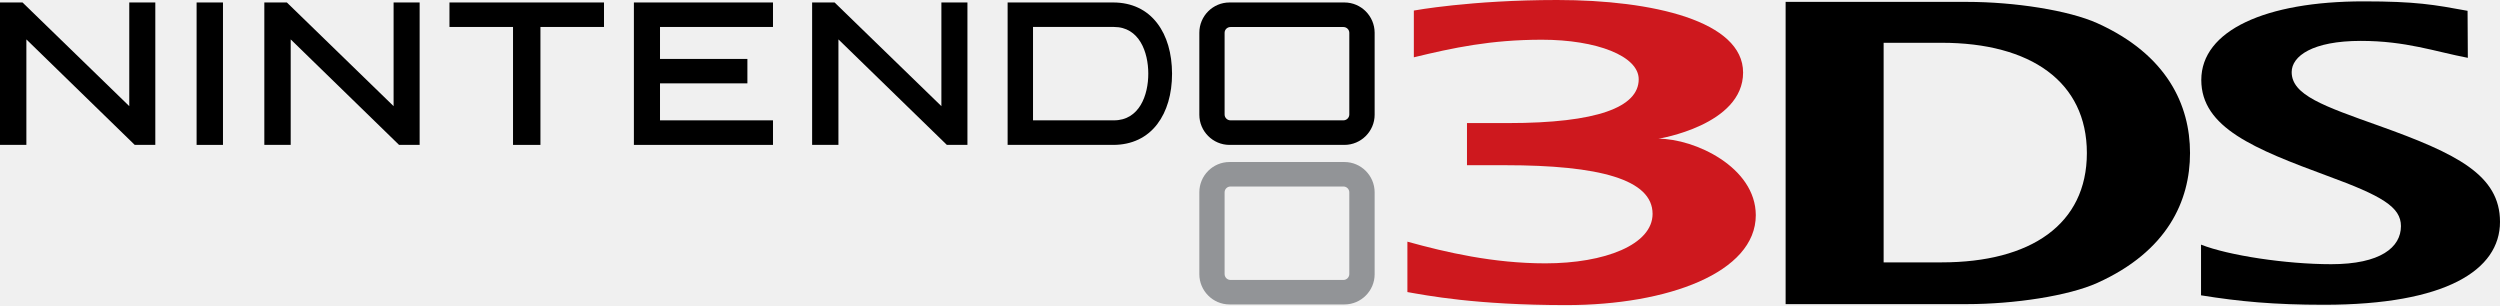
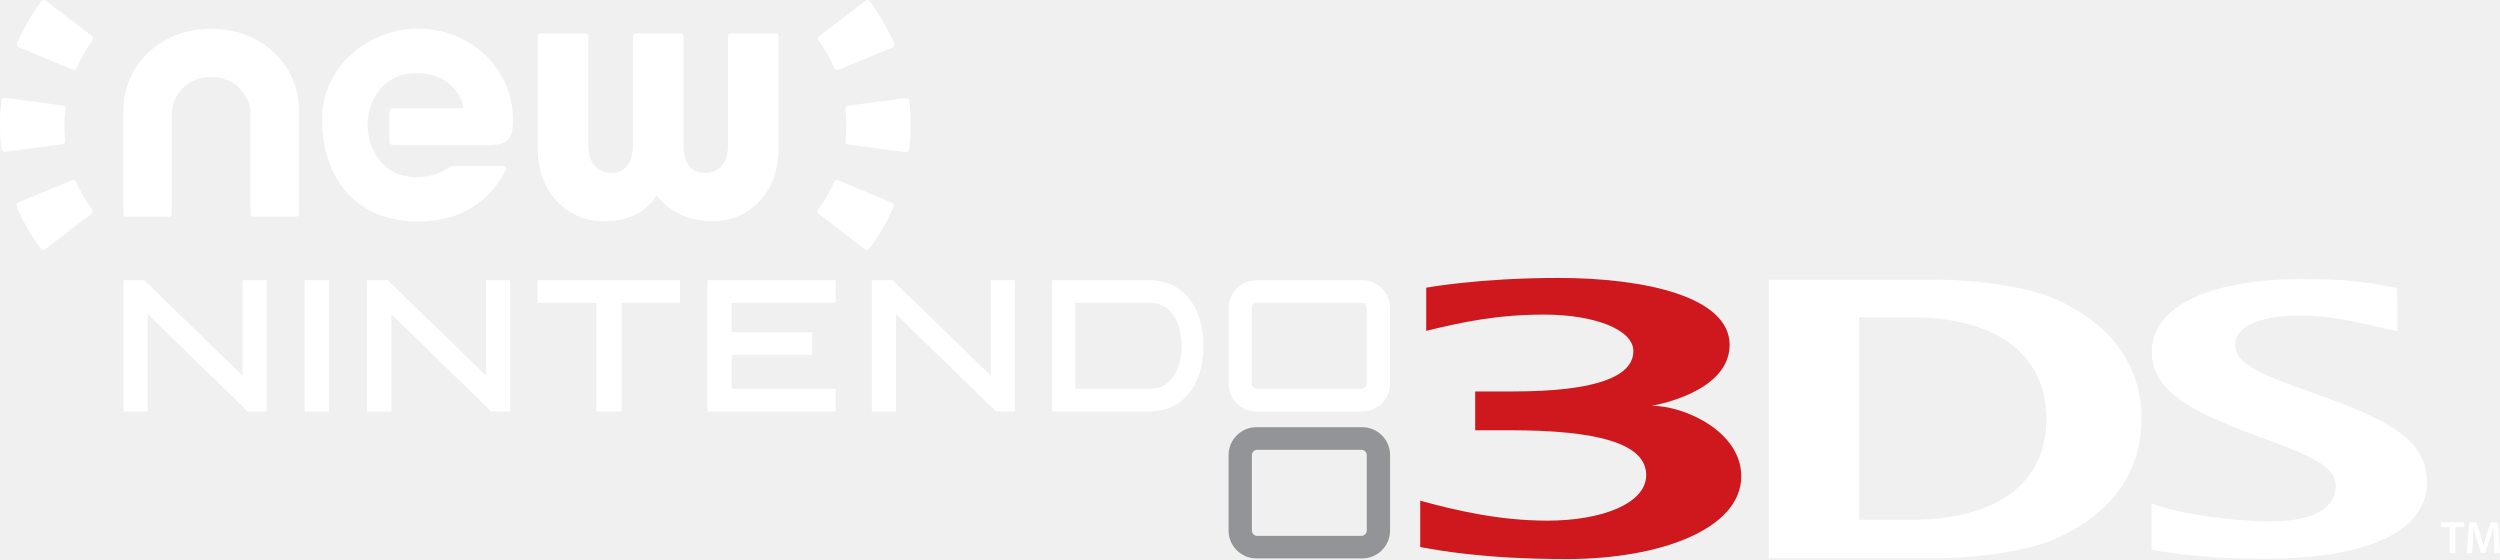
- <svg xmlns="http://www.w3.org/2000/svg" version="1.1" id="Layer_1" x="0px" y="0px" viewBox="0 0 3839 468.5" style="enable-background:new 0 0 3839 468.5;" xml:space="preserve">
+ <svg xmlns="http://www.w3.org/2000/svg" version="1.1" id="Layer_1" x="0px" y="0px" viewBox="0 0 3839 858.5" style="enable-background:new 0 0 3839 858.5;" xml:space="preserve">
  <style type="text/css">
	.st0{fill:#929497;}
	.st1{fill:#CE181E;}
	.st2{fill:#A0C90C;}
	.st3{fill:#E20123;}
	.st4{fill:#02A7E0;}
	.st5{fill:#F5AB00;}
	.st6{fill:#F02590;}
	.st7{fill:#049B81;}
	.st8{fill:#FFFFFF;}
</style>
  <g>
-     <path class="st0" d="M2064.5,248.8H1888c-25.6,0-46.3,20.9-46.3,46.4v125.9c0,25.4,20.8,46.4,46.3,46.4h176.5   c25.6,0,46.4-20.9,46.4-46.4V295.2C2110.8,269.7,2090.1,248.8,2064.5,248.8 M2072,420.8c0,5-4.1,9.1-9.1,9.1h-173.3   c-5.1,0-9.1-4.1-9.1-9.1V295.4c0-5,4-9,9.1-9h173.3c5,0,9.1,4,9.1,9V420.8z" />
-     <polygon points="40.5,60.5 40.5,222.5 0,222.5 0,3.8 34.6,3.8 198.5,163 198.5,3.8 230.9,3.8 238.5,3.8 238.5,222.5 206.9,222.5     " />
-     <polygon points="446.4,60.5 446.4,222.5 405.9,222.5 405.9,3.8 440.5,3.8 604.4,163 604.4,3.8 636.8,3.8 644.4,3.8 644.4,222.5    612.8,222.5  " />
-     <polygon points="1287.5,60.5 1287.5,222.5 1247.1,222.5 1247.1,3.8 1281.6,3.8 1445.6,163 1445.6,3.8 1478,3.8 1485.6,3.8    1485.6,222.5 1454,222.5  " />
-     <polygon points="334.9,3.8 342.4,3.8 342.4,222.5 301.9,222.5 301.9,3.8  " />
-     <polygon points="920.1,3.8 927.5,3.8 927.5,41.4 829.9,41.4 829.9,222.5 787.8,222.5 787.8,41.4 690.2,41.4 690.2,3.8  " />
-     <polygon points="1179.5,3.8 1187,3.8 1187,41.4 1013.5,41.4 1013.5,90.5 1147.7,90.5 1147.7,128 1013.5,128 1013.5,184.8    1187,184.8 1187,222.5 973.4,222.5 973.4,3.8  " />
-     <path d="M1777.1,35.8c-15.8-20.9-39.3-32-67.6-32h-162.2v218.7h162.2c28.3,0,51.8-11.1,67.6-31.9c14.8-19.4,22.7-46.2,22.7-77.5   C1799.7,81.9,1791.9,55.1,1777.1,35.8 M1710.6,184.8h-124.3V41.4h1.1h123.2c38.9,0,52.7,38.6,52.7,71.6   C1763.4,146.2,1749.5,184.8,1710.6,184.8" />
-     <path d="M2064.5,3.8H1888c-25.6,0-46.3,20.9-46.3,46.4v126c0,25.4,20.8,46.3,46.3,46.3h176.5c25.6,0,46.4-21,46.4-46.3v-126   C2110.8,24.7,2090.1,3.8,2064.5,3.8 M2072,175.8c0,4.9-4.1,9-9.1,9h-173.3c-5.1,0-9.1-4.1-9.1-9V50.4c0-4.9,4-8.9,9.1-8.9h173.3   c5,0,9.1,4,9.1,8.9V175.8z" />
-     <path d="M3380,375.7c42.1,16.6,130.6,30,199.8,30c75.7,0,107.1-25.9,107.1-58.5c0-29.3-29.2-46.5-112.9-77.1   c-111.7-41.3-193.7-74-193.7-147.3c0-76,98.7-120.7,249.1-120.7c80.7,0,108.4,5.1,159.8,14.5l0.4,72.2c-50.4-9.6-95-26-164.4-26   c-74.3,0-106.1,23.5-106.1,47.9c0,35.3,48.9,52.1,134.5,82.6c119.1,42.6,185.4,75.5,185.4,147.4c0,74-83,127.3-270.2,127.3   c-76.9,0-129.9-5-188.9-14.5V375.7z" />
-     <path d="M3220.7,434.4c-44.1,19.9-127.4,32.6-200.3,32.6H2742V2.9h278.5c72.9,0,156.2,12.9,200.3,32.8   C3328,84.1,3363,161.6,3363,235C3363,308.5,3328.3,385.9,3220.7,434.4 M2981.6,65.7h-89.1v337.2h89.1c136.8,0,223-58.4,223-167.9   C3204.6,125.6,3118.4,65.7,2981.6,65.7" />
-     <path class="st1" d="M2546.8,213c0,0,129.9-20.7,129.9-101.6C2676.7,32.4,2538.4,0,2391.2,0c-132.8,0-220.1,16.2-220.1,16.2v71.8   c60.3-14.6,118-27,196.6-27c84.3,0,148.7,25.1,148.7,60.7c0,42.8-63.6,67.3-200.7,67.3h-63v64.7h58.6   c144.3,0,226.4,21.7,226.4,74.7c0,47.3-73.3,76-164.7,76c-79.7,0-152.6-16.9-211.8-33.3v77.4c28.4,4.9,103.8,20,244.2,20   c155.6,0,290.8-50,290.8-138.1C2696,256.5,2602.3,213,2546.8,213" />
+     <path class="st0" d="M2091.9,656h-162.6c-23.6,0-42.7,19.3-42.7,42.8v116c0,23.4,19.1,42.7,42.7,42.7h162.6   c23.6,0,42.7-19.3,42.7-42.7v-116C2134.6,675.3,2115.5,656,2091.9,656 M2098.8,814.5c0,4.6-3.8,8.4-8.4,8.4h-159.7   c-4.7,0-8.3-3.8-8.3-8.4V699c0-4.6,3.7-8.3,8.3-8.3h159.7c4.6,0,8.4,3.7,8.4,8.3V814.5z" />
+     <polygon class="st8" points="226.9,482.5 226.9,631.8 189.6,631.8 189.6,430.3 221.5,430.3 372.6,577 372.6,430.3 402.4,430.3    409.4,430.3 409.4,631.8 380.2,631.8  " />
+     <polygon class="st8" points="601,482.5 601,631.8 563.6,631.8 563.6,430.3 595.5,430.3 746.5,577 746.5,430.3 776.4,430.3    783.4,430.3 783.4,631.8 754.3,631.8  " />
+     <polygon class="st8" points="1376,482.5 1376,631.8 1338.7,631.8 1338.7,430.3 1370.5,430.3 1521.6,577 1521.6,430.3 1551.5,430.3    1558.5,430.3 1558.5,631.8 1529.4,631.8  " />
+     <polygon class="st8" points="498.2,430.3 505.1,430.3 505.1,631.8 467.8,631.8 467.8,430.3  " />
+     <polygon class="st8" points="1037.4,430.3 1044.2,430.3 1044.2,465 954.3,465 954.3,631.8 915.6,631.8 915.6,465 825.6,465    825.6,430.3  " />
+     <polygon class="st8" points="1276.4,430.3 1283.3,430.3 1283.3,465 1123.5,465 1123.5,510.2 1247.2,510.2 1247.2,544.8    1123.5,544.8 1123.5,597.1 1283.3,597.1 1283.3,631.8 1086.5,631.8 1086.5,430.3  " />
+     <path class="st8" d="M1827.1,459.8c-14.6-19.3-36.2-29.5-62.3-29.5h-149.5v201.5h149.5c26.1,0,47.7-10.2,62.3-29.4   c13.7-17.9,20.9-42.6,20.9-71.4C1848,502.3,1840.7,477.6,1827.1,459.8 M1765.8,597.1h-114.5V465h1.1h113.5   c35.8,0,48.6,35.6,48.6,66C1814.4,561.5,1801.7,597.1,1765.8,597.1" />
+     <path class="st8" d="M2091.9,430.3h-162.6c-23.6,0-42.7,19.3-42.7,42.8v116.1c0,23.4,19.1,42.7,42.7,42.7h162.6   c23.6,0,42.7-19.3,42.7-42.7V473C2134.6,449.5,2115.5,430.3,2091.9,430.3 M2098.8,588.8c0,4.5-3.8,8.3-8.4,8.3h-159.7   c-4.7,0-8.3-3.8-8.3-8.3V473.3c0-4.5,3.7-8.2,8.3-8.2h159.7c4.6,0,8.4,3.7,8.4,8.2V588.8z" />
+     <path class="st8" d="M3304,773c38.8,15.3,120.4,27.6,184.1,27.6c69.7,0,98.7-23.9,98.7-53.9c0-27-26.9-42.8-104-71   c-102.9-38.1-178.5-68.1-178.5-135.8c0-70.1,90.9-111.3,229.6-111.3c74.3,0,99.9,4.7,147.2,13.4l0.3,66.5   c-46.4-8.9-87.5-23.9-151.5-23.9c-68.5,0-97.7,21.7-97.7,44.1c0,32.5,45,48,123.9,76.1c109.7,39.3,170.8,69.6,170.8,135.8   c0,68.2-76.5,117.3-248.9,117.3c-70.9,0-119.7-4.6-174-13.4V773z" />
+     <path class="st8" d="M3157.3,827c-40.6,18.3-117.4,30.1-184.5,30.1h-256.6V429.5h256.6c67.1,0,143.9,11.9,184.6,30.2   c98.8,44.6,131.1,116,131.1,183.6C3288.4,711.1,3256.4,782.3,3157.3,827 M2936.9,487.4h-82.1V798h82.1   c126.1,0,205.5-53.8,205.5-154.7C3142.4,542.5,3063,487.4,2936.9,487.4" />
+     <path class="st1" d="M2536.3,623.1c0,0,119.7-19.1,119.7-93.6c0-72.9-127.5-102.7-263.1-102.7c-122.3,0-202.8,15-202.8,15V508   c55.5-13.4,108.7-24.9,181.1-24.9c77.7,0,137,23.2,137,56c0,39.5-58.6,62-184.9,62h-58v59.6h54c132.9,0,208.6,20,208.6,68.8   c0,43.5-67.6,70-151.8,70c-73.5,0-140.6-15.6-195.2-30.7v71.3c26.2,4.5,95.7,18.4,225,18.4c143.3,0,268-46.1,268-127.3   C2673.8,663.1,2587.5,623.1,2536.3,623.1" />
+     <polygon class="st8" points="3761.8,809.1 3748.3,809.1 3748.3,801.9 3784,801.9 3784,809.1 3770.4,809.1 3770.4,849.3    3761.8,849.3  " />
+     <path class="st8" d="M3829.7,830c-0.3-6.1-0.7-13.5-0.6-19.9h-0.3c-1.5,5.8-3.5,12.2-5.6,18.2l-7,20.6h-6.6l-6.4-20.3   c-1.9-6.1-3.5-12.5-4.8-18.4h-0.2c-0.2,6.2-0.5,13.7-0.8,20.2l-1.1,19.1h-8.1l3.2-47.4h11.4l6.2,19c1.7,5.5,3.2,11.2,4.4,16.5h0.2   c1.3-5.2,2.9-11,4.7-16.5l6.6-19h11.2l2.7,47.4h-8.4L3829.7,830z" />
+     <path class="st8" d="M96.2,162L7.6,150.3c-2.7-0.4-5.1,1.5-5.4,4.2c-2.9,24.7-2.9,49.7-0.1,74.4c0.3,2.7,2.8,4.6,5.5,4.2l88.6-11.6   c2.6-0.3,4.4-2.7,4.1-5.3c-1.8-16.2-1.7-32.6,0.1-48.9C100.6,164.8,98.9,162.4,96.2,162" />
+     <path class="st8" d="M141.2,55.4L70.3,1c-2.1-1.6-5.2-1.3-6.8,0.9c-14.9,20-27.4,41.6-37.3,64.4c-1.1,2.4,0.1,5.3,2.6,6.3   l82.5,34.3c2.4,1,5.2-0.1,6.2-2.5c6.6-15,14.8-29.2,24.5-42.4C143.7,60,143.3,57.1,141.2,55.4" />
+     <path class="st8" d="M110.6,276.8L28,310.9c-2.4,1-3.7,3.9-2.6,6.4c9.9,22.9,22.3,44.5,37.2,64.5c1.6,2.1,4.7,2.5,6.8,0.9l71-54.3   c2.1-1.6,2.5-4.6,0.9-6.7c-9.6-13.2-17.8-27.4-24.4-42.4C115.8,276.9,113,275.8,110.6,276.8" />
+     <path class="st8" d="M771.4,255.2h-73.2c-4.5,0-7.2,1.1-8.5,1.8c-0.3,0.2-0.6,0.4-0.9,0.6c0,0-0.1,0.1-0.1,0.1   c-11.3,7.5-27.4,14.4-48.2,14.4c-55.3,0-76-45.8-76-80c0-36.5,22.1-80,76.3-80c39.4,0,63.6,24.5,69.8,48.7c0.7,2.8,1.4,5.5-1.5,5.5   H603.5c-3,0-5.5,2.5-5.5,5.5v45.5c0,3.1,2.5,5.5,5.5,5.5h146c30.2,0,38.2-9.5,38.2-37.8C787.7,102.7,720,44,642,44   c-78,0-147.4,59.7-147.4,138.8c0,86.9,48.7,157.3,147.8,157.3c82.5,0,119.2-49.1,134.3-79.2C777.3,259.6,778.8,255.2,771.4,255.2" />
+     <path class="st8" d="M193.6,332.8c-2.2,0-3.9-1.8-3.9-3.9V167.1c0-61.4,51.3-122.8,134.6-122.8c83.3,0,134.6,61.4,134.6,122.8   v161.7c0,2.2-1.8,3.9-4,3.9h-66.2c-2.2,0-4-1.8-4-3.9V176.5c0-29-21.1-58.1-60.4-58.1c-39.4,0-60.5,29.1-60.5,58.1v152.3   c0,2.2-1.8,3.9-3.9,3.9H193.6z" />
+     <path class="st8" d="M1045.5,51.3c2.2,0,4,1.8,4,3.9V223c0,28.9,12.7,42.6,33.1,42.6c20.4,0,35.4-13.7,35.4-42.6V55.2   c0-2.2,1.8-3.9,3.9-3.9h69.7c2.2,0,3.9,1.8,3.9,3.9v173.4c0,68.3-45.8,111.1-101.4,111.1c-23.5,0-59.7-6-85.8-39.6   c-21.4,33.6-56.1,39.6-81.1,39.6c-55.6,0-101.4-42.8-101.4-111.1V55.2c0-2.2,1.8-3.9,4-3.9h69.7c2.2,0,3.9,1.8,3.9,3.9V223   c0,28.9,15.8,42.6,35.4,42.6c19.6,0,33.1-13.7,33.1-42.6V55.2c0-2.2,1.8-3.9,4-3.9H1045.5z" />
+     <path class="st8" d="M1302.1,221.8l88.6,11.7c2.7,0.4,5.1-1.5,5.5-4.2c2.9-24.7,2.9-49.7,0.1-74.4c-0.3-2.7-2.8-4.6-5.4-4.2   l-88.6,11.5c-2.6,0.3-4.4,2.7-4.1,5.3c1.8,16.2,1.8,32.6-0.1,48.9C1297.7,219.1,1299.5,221.5,1302.1,221.8" />
+     <path class="st8" d="M1257.2,328.4l70.9,54.5c2.2,1.6,5.2,1.2,6.8-0.9c14.9-20,27.4-41.6,37.3-64.4c1.1-2.4-0.1-5.3-2.6-6.3   l-82.5-34.3c-2.4-1-5.2,0.1-6.3,2.5c-6.6,15-14.8,29.1-24.5,42.3C1254.7,323.8,1255,326.8,1257.2,328.4" />
+     <path class="st8" d="M1287.7,107.1l82.6-34.2c2.5-1,3.7-3.9,2.6-6.3c-9.9-22.9-22.3-44.5-37.1-64.5c-1.6-2.2-4.7-2.5-6.8-0.9   l-71,54.3c-2.1,1.6-2.5,4.5-0.9,6.7c9.6,13.2,17.8,27.4,24.4,42.4C1282.6,107,1285.3,108.1,1287.7,107.1" />
  </g>
</svg>
